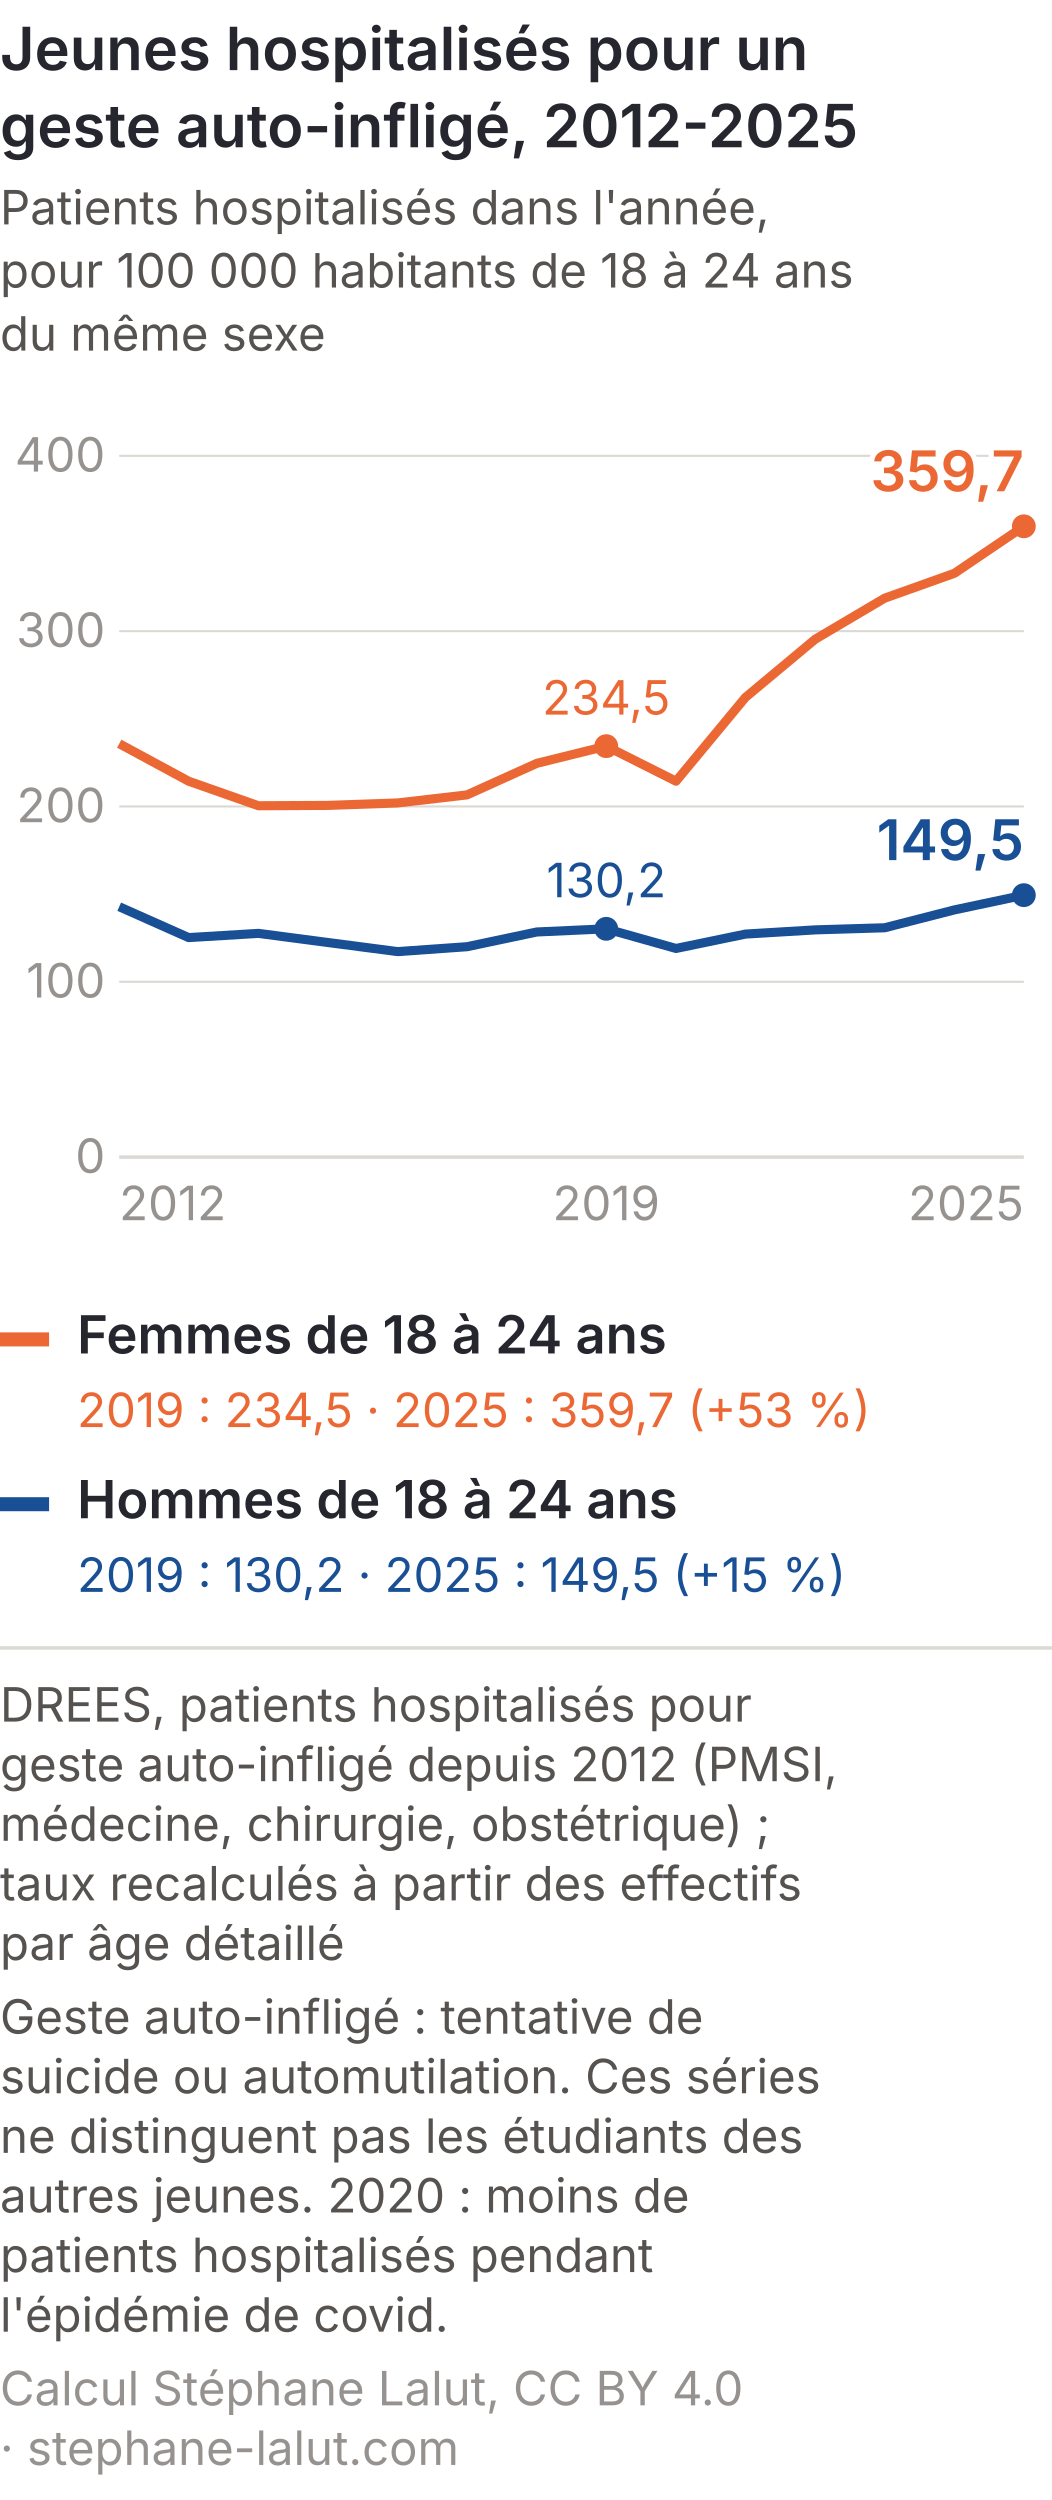
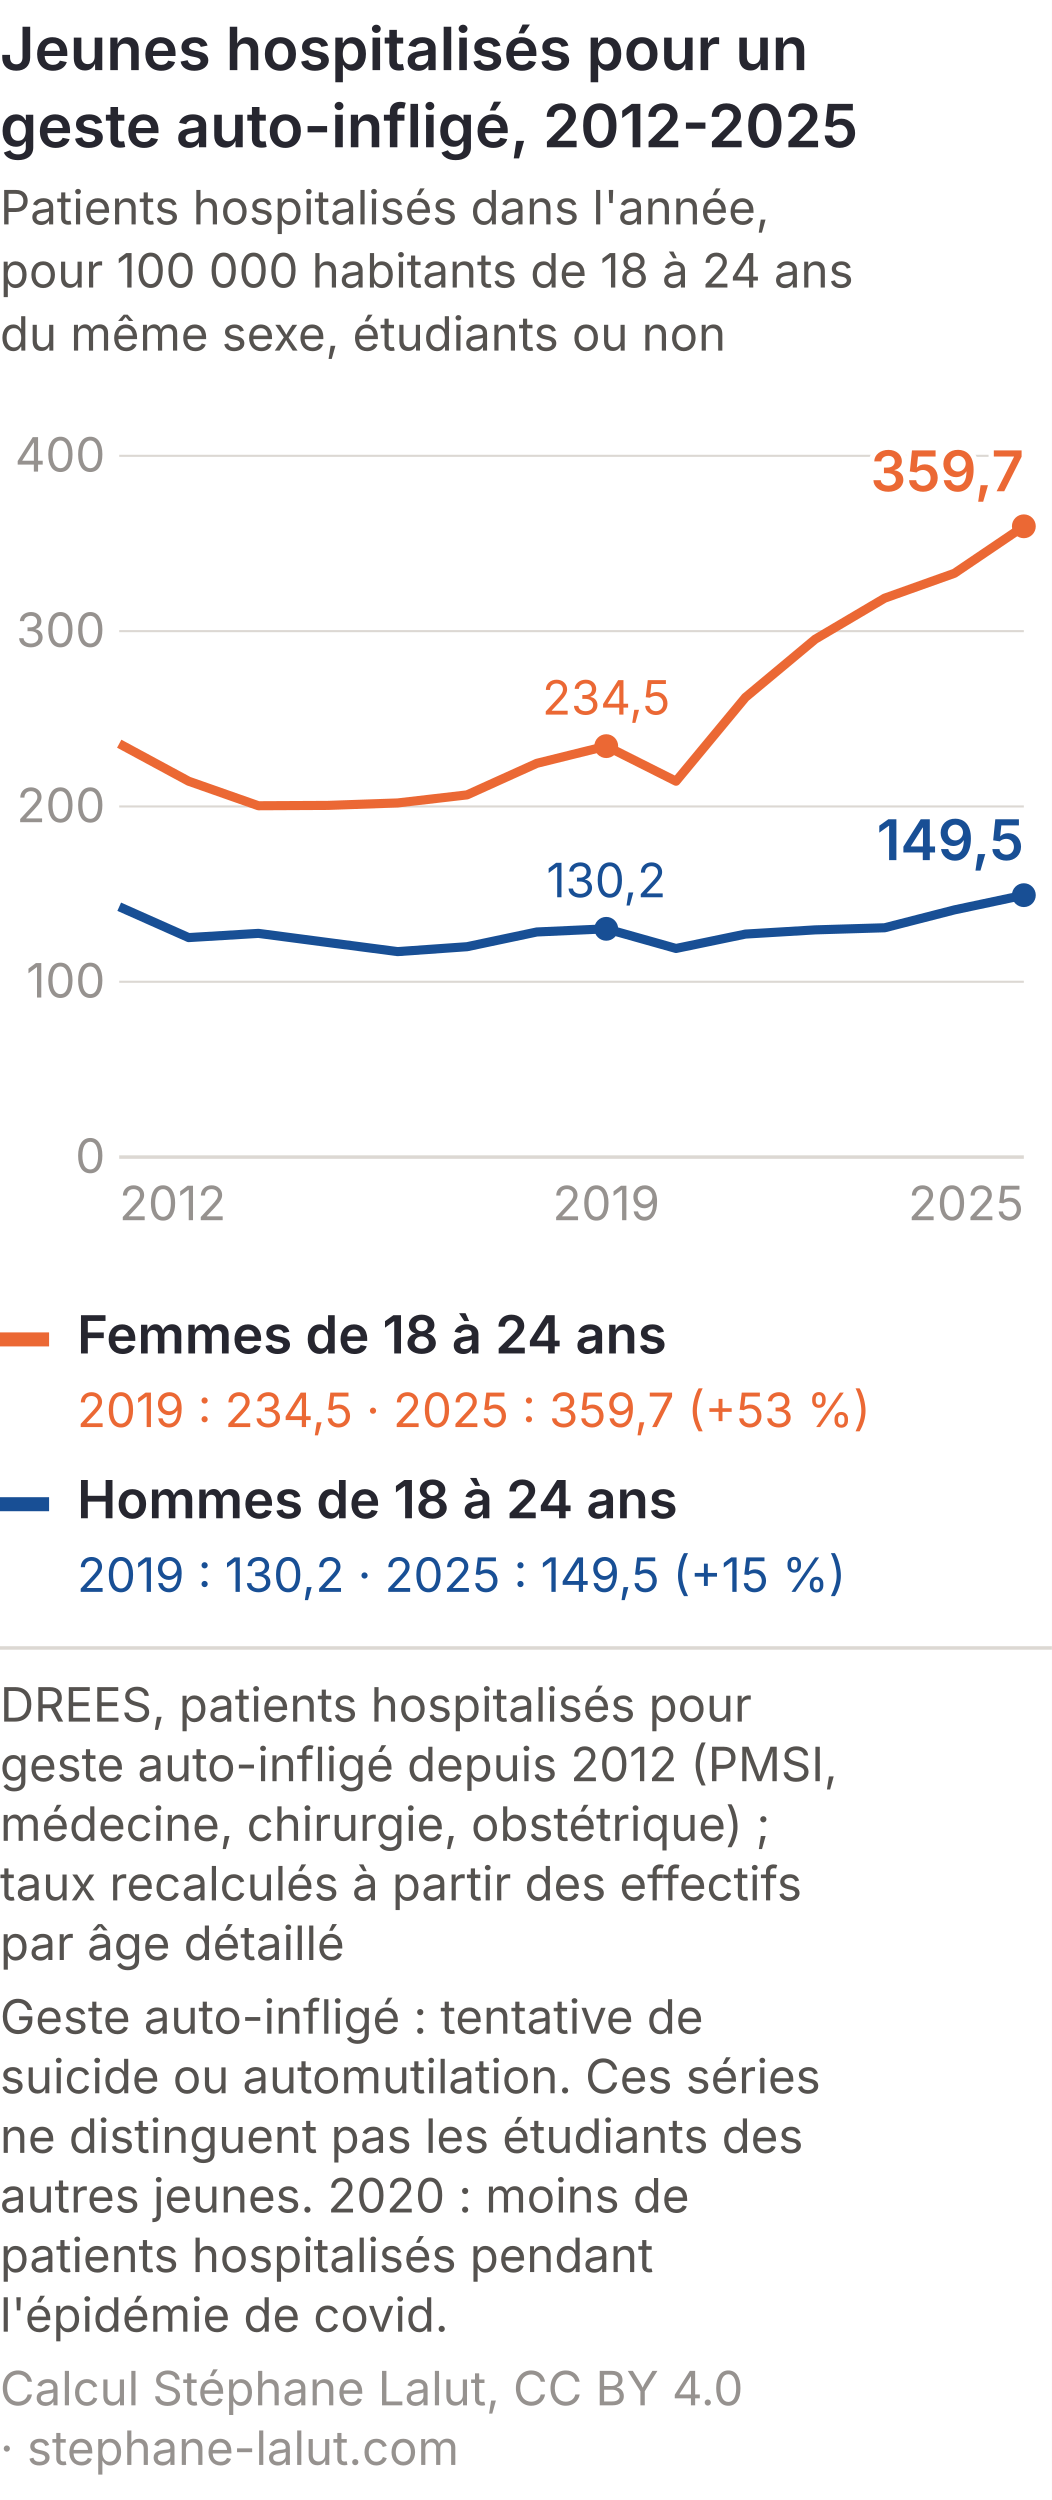
<svg xmlns="http://www.w3.org/2000/svg" viewBox="0 0 300 713" role="img" font-variant-numeric="tabular-nums" aria-labelledby="etu-hm-t etu-hm-d" font-family="Inter, 'Helvetica Neue', Arial, sans-serif">
  <rect width="300" height="713" fill="#ffffff" />
  <text x="0" y="20" font-size="17" font-weight="600" fill="#26262f">Jeunes hospitalisés pour un</text>
  <text x="0" y="42" font-size="17" font-weight="600" fill="#26262f">geste auto-infligé, 2012-2025</text>
  <text x="0" y="64" font-size="13.5" fill="#55524f">Patients hospitalisés dans l'année,</text>
  <text x="0" y="82" font-size="13.5" fill="#55524f">pour 100 000 habitants de 18 à 24 ans</text>
-   <text x="0" y="100" font-size="13.5" fill="#55524f">du même sexe</text>
+   <text x="0" y="100" font-size="13.5" fill="#55524f">du même sexe, étudiants ou non</text>
  <line x1="34" y1="330.0" x2="292" y2="330.0" stroke="#dcd8d3" stroke-width="1" />
  <text x="30" y="334.5" font-size="13.5" fill="#96928f" text-anchor="end">0</text>
  <line x1="34" y1="280.0" x2="292" y2="280.0" stroke="#dcd8d3" stroke-width="0.6" />
  <text x="30" y="284.5" font-size="13.5" fill="#96928f" text-anchor="end">100</text>
  <line x1="34" y1="230.0" x2="292" y2="230.0" stroke="#dcd8d3" stroke-width="0.6" />
  <text x="30" y="234.5" font-size="13.5" fill="#96928f" text-anchor="end">200</text>
  <line x1="34" y1="180.0" x2="292" y2="180.0" stroke="#dcd8d3" stroke-width="0.6" />
  <text x="30" y="184.5" font-size="13.5" fill="#96928f" text-anchor="end">300</text>
  <line x1="34" y1="130.0" x2="292" y2="130.0" stroke="#dcd8d3" stroke-width="0.6" />
  <text x="30" y="134.5" font-size="13.5" fill="#96928f" text-anchor="end">400</text>
  <text x="34.0" y="348" font-size="13.5" fill="#96928f" text-anchor="start">2012</text>
  <text x="172.9" y="348" font-size="13.5" fill="#96928f" text-anchor="middle">2019</text>
  <text x="292.0" y="348" font-size="13.5" fill="#96928f" text-anchor="end">2025</text>
  <path d="M34.0,258.6 L53.8,267.4 L73.7,266.2 L93.5,268.8 L113.4,271.4 L133.2,270.0 L153.1,265.8 L172.9,264.9 L192.8,270.5 L212.6,266.4 L232.5,265.2 L252.3,264.6 L272.2,259.5 L292.0,255.3" fill="none" stroke="#184f95" stroke-width="2.6" stroke-linejoin="round" />
  <circle cx="172.9" cy="264.9" r="3.4" fill="#184f95" />
  <circle cx="292.0" cy="255.3" r="3.4" fill="#184f95" />
  <path d="M34.0,212.1 L53.8,222.8 L73.7,229.8 L93.5,229.7 L113.4,229.0 L133.2,226.7 L153.1,217.7 L172.9,212.8 L192.8,222.8 L212.6,198.9 L232.5,182.3 L252.3,170.6 L272.2,163.5 L292.0,150.1" fill="none" stroke="#eb6834" stroke-width="2.6" stroke-linejoin="round" />
  <circle cx="172.9" cy="212.8" r="3.4" fill="#eb6834" />
  <circle cx="292.0" cy="150.1" r="3.4" fill="#eb6834" />
  <text aria-hidden="true" x="172.9" y="203.8" font-size="13.5" text-anchor="middle" fill="#ffffff" stroke="#ffffff" stroke-width="3" stroke-linejoin="round">234,5</text>
  <text x="172.9" y="203.8" font-size="13.5" text-anchor="middle" fill="#eb6834">234,5</text>
  <text aria-hidden="true" x="172.9" y="255.9" font-size="13.5" text-anchor="middle" fill="#ffffff" stroke="#ffffff" stroke-width="3" stroke-linejoin="round">130,2</text>
  <text x="172.9" y="255.9" font-size="13.5" text-anchor="middle" fill="#184f95">130,2</text>
  <text aria-hidden="true" x="292.0" y="140.1" font-size="16" font-weight="600" text-anchor="end" fill="#ffffff" stroke="#ffffff" stroke-width="3" stroke-linejoin="round">359,7</text>
  <text x="292.0" y="140.1" font-size="16" font-weight="600" text-anchor="end" fill="#eb6834">359,7</text>
  <text aria-hidden="true" x="292.0" y="245.3" font-size="16" font-weight="600" text-anchor="end" fill="#ffffff" stroke="#ffffff" stroke-width="3" stroke-linejoin="round">149,5</text>
  <text x="292.0" y="245.3" font-size="16" font-weight="600" text-anchor="end" fill="#184f95">149,5</text>
  <rect x="0" y="380" width="14" height="4" fill="#eb6834" />
  <text x="22" y="386" font-size="15" font-weight="600" fill="#26262f">Femmes de 18 à 24 ans</text>
  <text x="22" y="407" font-size="13.5" fill="#eb6834">2019 : 234,5 · 2025 : 359,7 (+53 %)</text>
  <rect x="0" y="427" width="14" height="4" fill="#184f95" />
  <text x="22" y="433" font-size="15" font-weight="600" fill="#26262f">Hommes de 18 à 24 ans</text>
  <text x="22" y="454" font-size="13.5" fill="#184f95">2019 : 130,2 · 2025 : 149,5 (+15 %)</text>
  <line x1="0" y1="470.0" x2="300" y2="470.0" stroke="#dcd8d3" />
  <text class="pied-source" x="0" y="491.0" font-size="13.5" fill="#55524f">DREES, patients hospitalisés pour</text>
  <text class="pied-source" x="0" y="508.0" font-size="13.5" fill="#55524f">geste auto-infligé depuis 2012 (PMSI,</text>
  <text class="pied-source" x="0" y="525.0" font-size="13.5" fill="#55524f">médecine, chirurgie, obstétrique) ;</text>
  <text class="pied-source" x="0" y="542.0" font-size="13.5" fill="#55524f">taux recalculés à partir des effectifs</text>
  <text class="pied-source" x="0" y="559.0" font-size="13.5" fill="#55524f">par âge détaillé</text>
  <text class="pied-note" x="0" y="580.0" font-size="13.5" fill="#55524f">Geste auto-infligé : tentative de</text>
  <text class="pied-note" x="0" y="597.0" font-size="13.5" fill="#55524f">suicide ou automutilation. Ces séries</text>
  <text class="pied-note" x="0" y="614.0" font-size="13.5" fill="#55524f">ne distinguent pas les étudiants des</text>
  <text class="pied-note" x="0" y="631.0" font-size="13.5" fill="#55524f">autres jeunes. 2020 : moins de</text>
  <text class="pied-note" x="0" y="648.0" font-size="13.5" fill="#55524f">patients hospitalisés pendant</text>
  <text class="pied-note" x="0" y="665.0" font-size="13.5" fill="#55524f">l'épidémie de covid.</text>
  <text class="pied-licence" x="0" y="686.0" font-size="13.5" fill="#96928f">Calcul Stéphane Lalut, CC BY 4.0</text>
  <text class="pied-licence" x="0" y="703.0" font-size="13.5" fill="#96928f">· stephane-lalut.com</text>
</svg>
